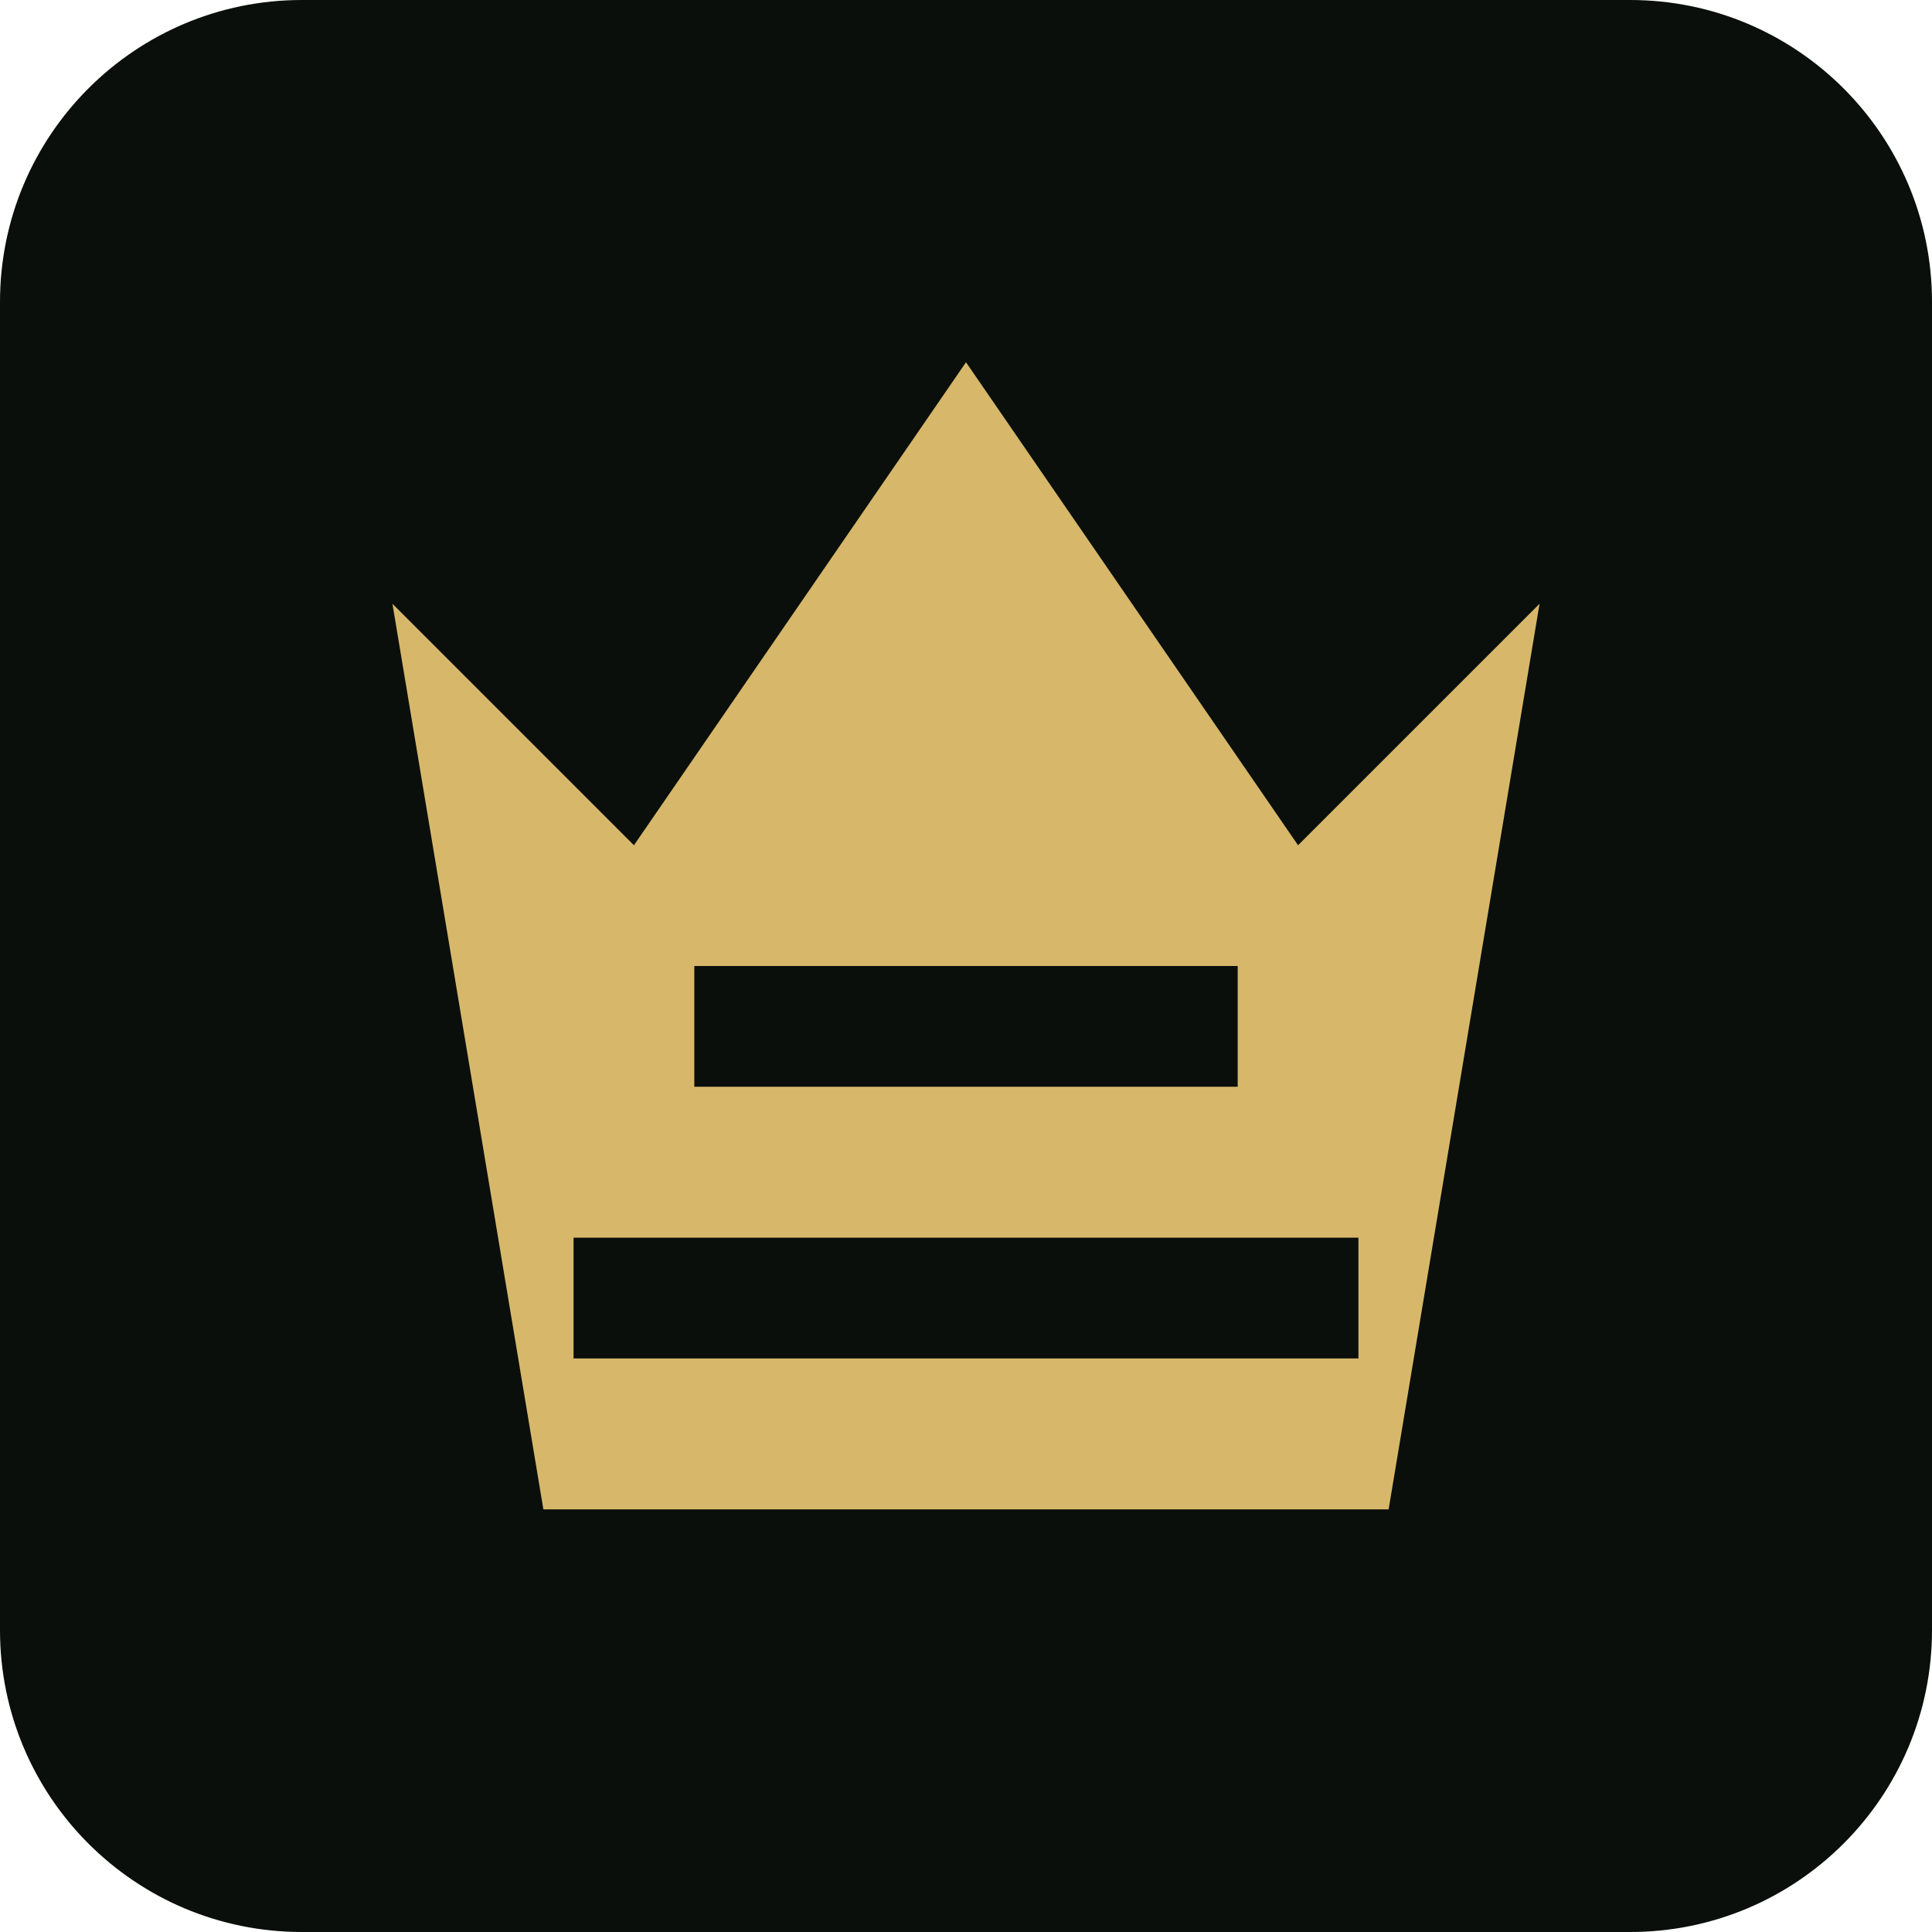
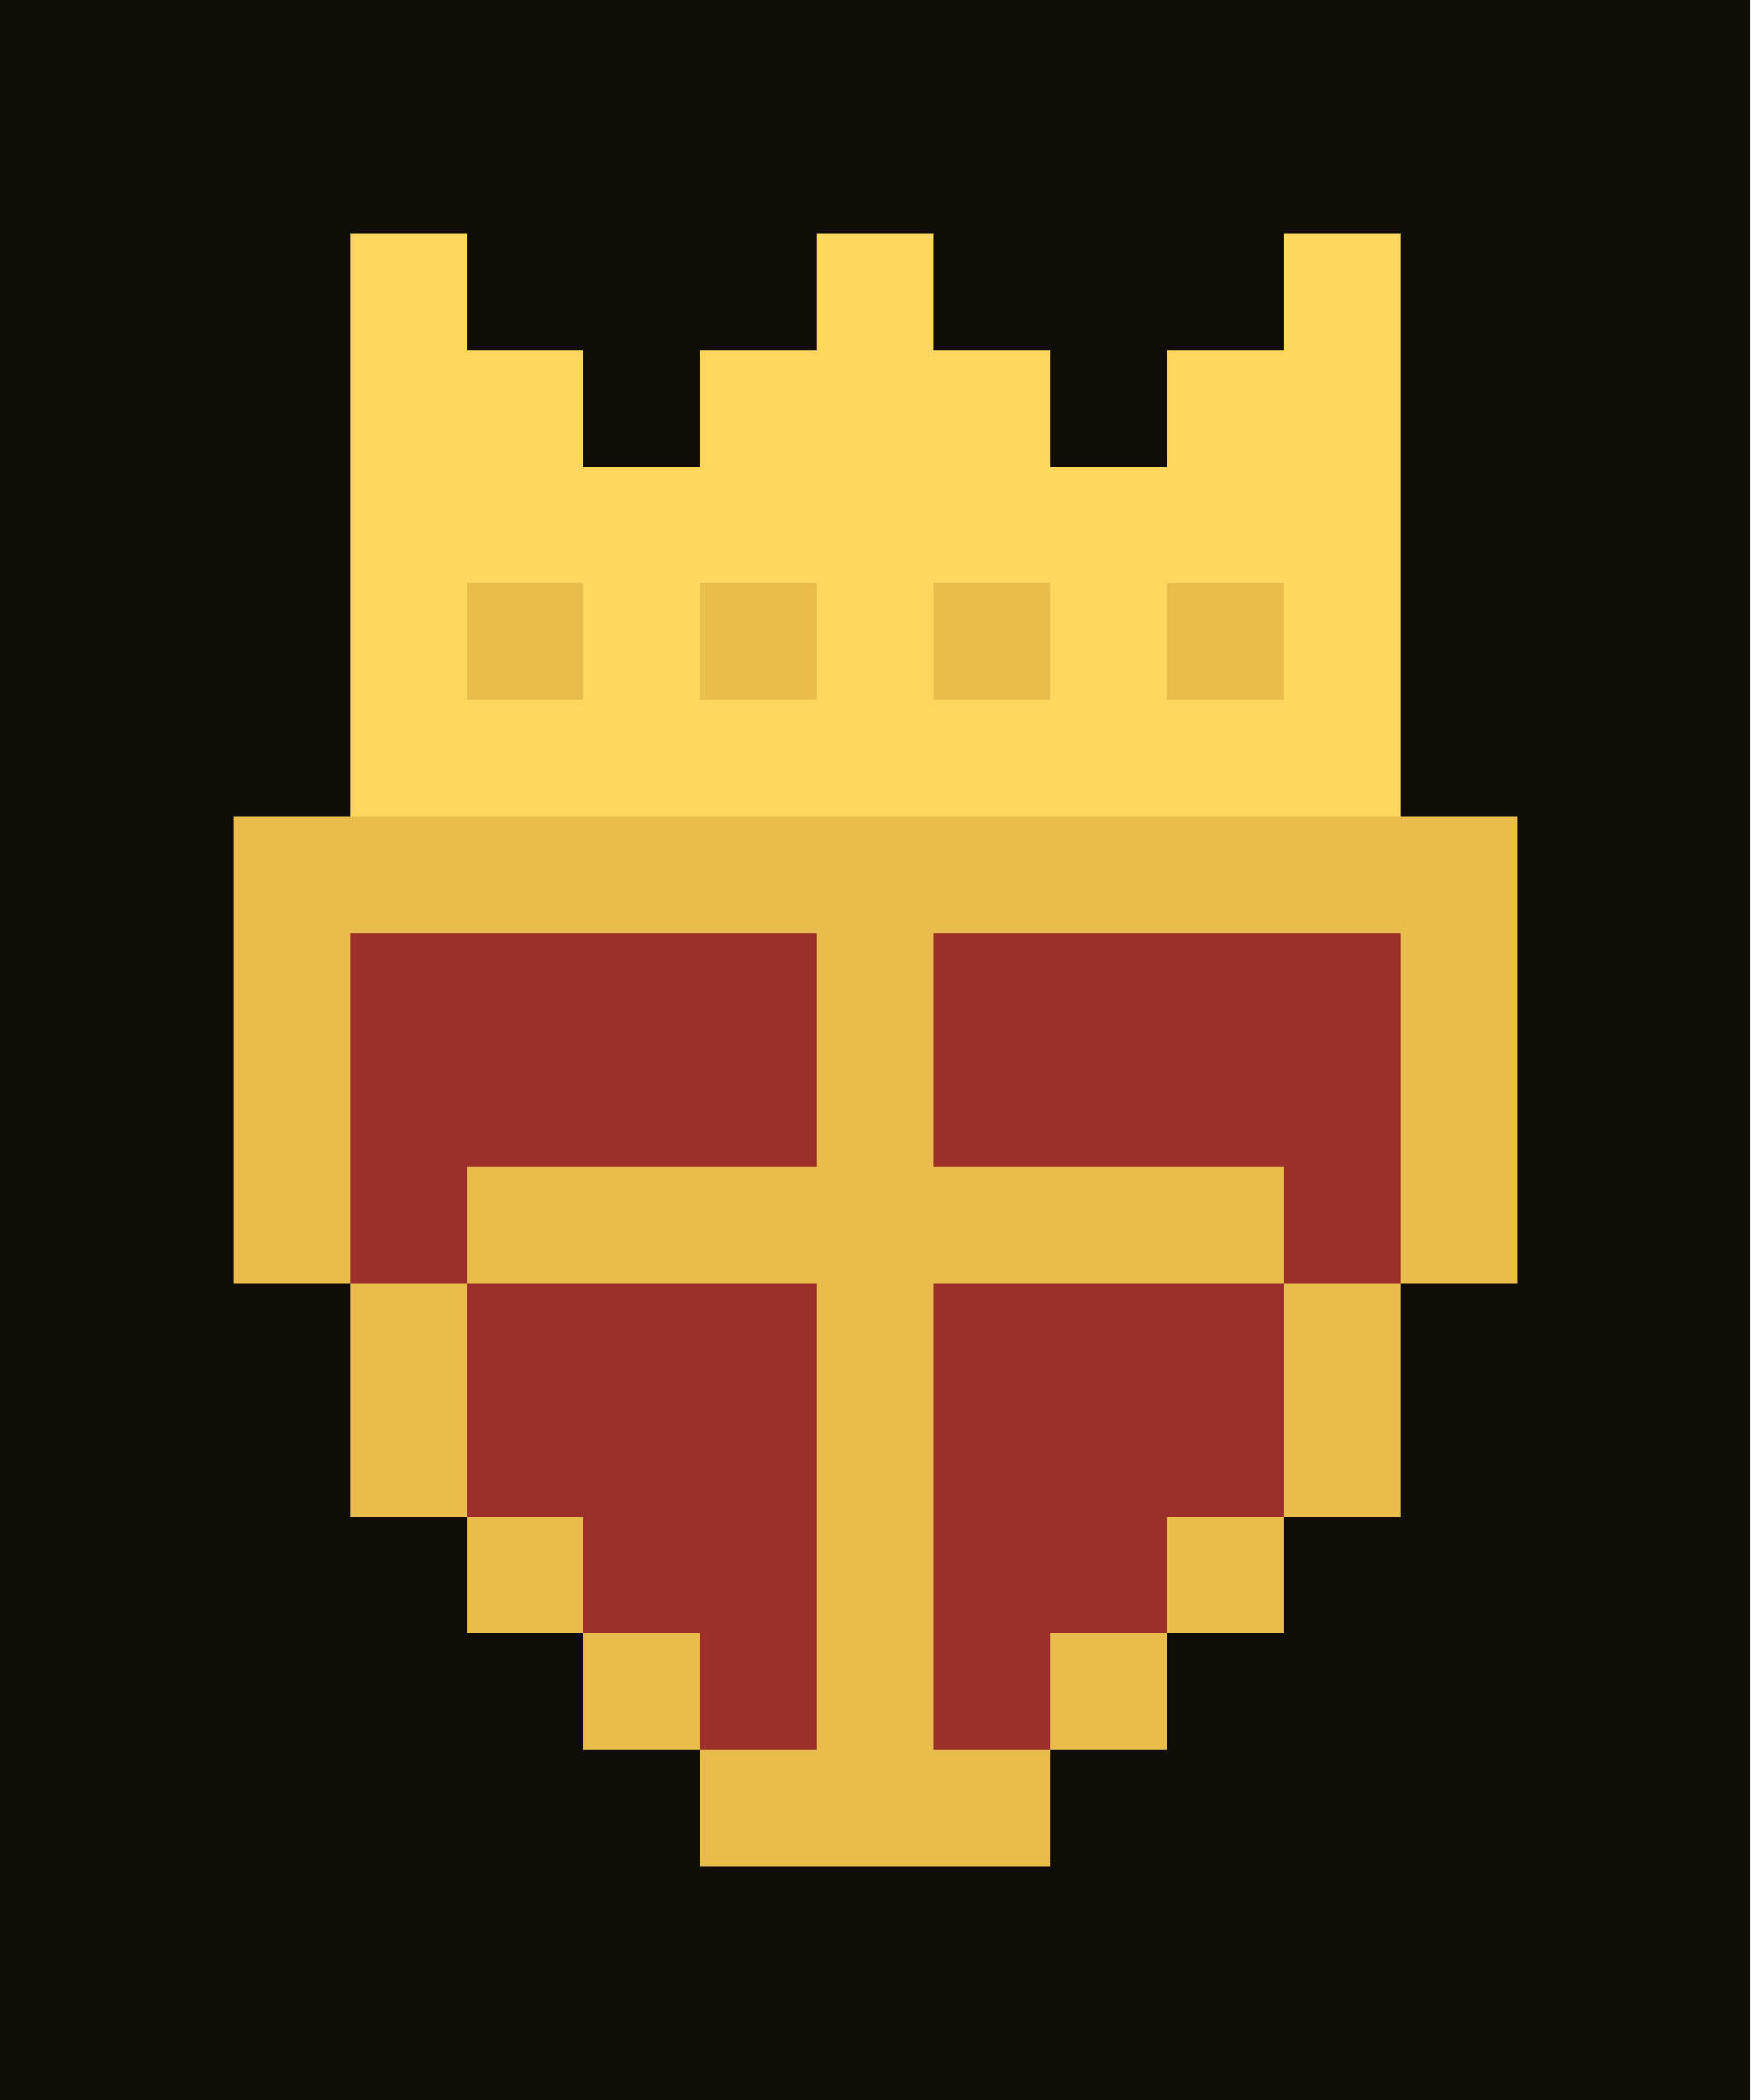
- <svg xmlns="http://www.w3.org/2000/svg" viewBox="0 0 64 64">
-   <rect width="64" height="64" rx="10" fill="#0a0f0b" />
-   <path d="M13 20l8 8 11-16 11 16 8-8-5 30H18z" fill="#d7b76a" />
-   <path d="M19 43h26M23 34h18" fill="none" stroke="#0a0f0b" stroke-width="4" />
+ <svg xmlns="http://www.w3.org/2000/svg" viewBox="0 0 15 18" shape-rendering="crispEdges">
+   <rect width="15" height="18" fill="#100d08" />
+   <rect x="3" y="2" width="1" height="1" fill="#ffd75e" />
+   <rect x="7" y="2" width="1" height="1" fill="#ffd75e" />
+   <rect x="11" y="2" width="1" height="1" fill="#ffd75e" />
+   <rect x="3" y="3" width="2" height="1" fill="#ffd75e" />
+   <rect x="6" y="3" width="3" height="1" fill="#ffd75e" />
+   <rect x="10" y="3" width="2" height="1" fill="#ffd75e" />
+   <rect x="3" y="4" width="9" height="1" fill="#ffd75e" />
+   <rect x="3" y="5" width="1" height="1" fill="#ffd75e" />
+   <rect x="4" y="5" width="1" height="1" fill="#e8bd4e" />
+   <rect x="5" y="5" width="1" height="1" fill="#ffd75e" />
+   <rect x="6" y="5" width="1" height="1" fill="#e8bd4e" />
+   <rect x="7" y="5" width="1" height="1" fill="#ffd75e" />
+   <rect x="8" y="5" width="1" height="1" fill="#e8bd4e" />
+   <rect x="9" y="5" width="1" height="1" fill="#ffd75e" />
+   <rect x="10" y="5" width="1" height="1" fill="#e8bd4e" />
+   <rect x="11" y="5" width="1" height="1" fill="#ffd75e" />
+   <rect x="3" y="6" width="9" height="1" fill="#ffd75e" />
+   <rect x="2" y="7" width="11" height="1" fill="#e8bd4e" />
+   <rect x="2" y="8" width="1" height="1" fill="#e8bd4e" />
+   <rect x="3" y="8" width="4" height="1" fill="#9c2f2a" />
+   <rect x="7" y="8" width="1" height="1" fill="#e8bd4e" />
+   <rect x="8" y="8" width="4" height="1" fill="#9c2f2a" />
+   <rect x="12" y="8" width="1" height="1" fill="#e8bd4e" />
+   <rect x="2" y="9" width="1" height="1" fill="#e8bd4e" />
+   <rect x="3" y="9" width="4" height="1" fill="#9c2f2a" />
+   <rect x="7" y="9" width="1" height="1" fill="#e8bd4e" />
+   <rect x="8" y="9" width="4" height="1" fill="#9c2f2a" />
+   <rect x="12" y="9" width="1" height="1" fill="#e8bd4e" />
+   <rect x="2" y="10" width="1" height="1" fill="#e8bd4e" />
+   <rect x="3" y="10" width="1" height="1" fill="#9c2f2a" />
+   <rect x="4" y="10" width="7" height="1" fill="#e8bd4e" />
+   <rect x="11" y="10" width="1" height="1" fill="#9c2f2a" />
+   <rect x="12" y="10" width="1" height="1" fill="#e8bd4e" />
+   <rect x="3" y="11" width="1" height="1" fill="#e8bd4e" />
+   <rect x="4" y="11" width="3" height="1" fill="#9c2f2a" />
+   <rect x="7" y="11" width="1" height="1" fill="#e8bd4e" />
+   <rect x="8" y="11" width="3" height="1" fill="#9c2f2a" />
+   <rect x="11" y="11" width="1" height="1" fill="#e8bd4e" />
+   <rect x="3" y="12" width="1" height="1" fill="#e8bd4e" />
+   <rect x="4" y="12" width="3" height="1" fill="#9c2f2a" />
+   <rect x="7" y="12" width="1" height="1" fill="#e8bd4e" />
+   <rect x="8" y="12" width="3" height="1" fill="#9c2f2a" />
+   <rect x="11" y="12" width="1" height="1" fill="#e8bd4e" />
+   <rect x="4" y="13" width="1" height="1" fill="#e8bd4e" />
+   <rect x="5" y="13" width="2" height="1" fill="#9c2f2a" />
+   <rect x="7" y="13" width="1" height="1" fill="#e8bd4e" />
+   <rect x="8" y="13" width="2" height="1" fill="#9c2f2a" />
+   <rect x="10" y="13" width="1" height="1" fill="#e8bd4e" />
+   <rect x="5" y="14" width="1" height="1" fill="#e8bd4e" />
+   <rect x="6" y="14" width="1" height="1" fill="#9c2f2a" />
+   <rect x="7" y="14" width="1" height="1" fill="#e8bd4e" />
+   <rect x="8" y="14" width="1" height="1" fill="#9c2f2a" />
+   <rect x="9" y="14" width="1" height="1" fill="#e8bd4e" />
+   <rect x="6" y="15" width="3" height="1" fill="#e8bd4e" />
</svg>
